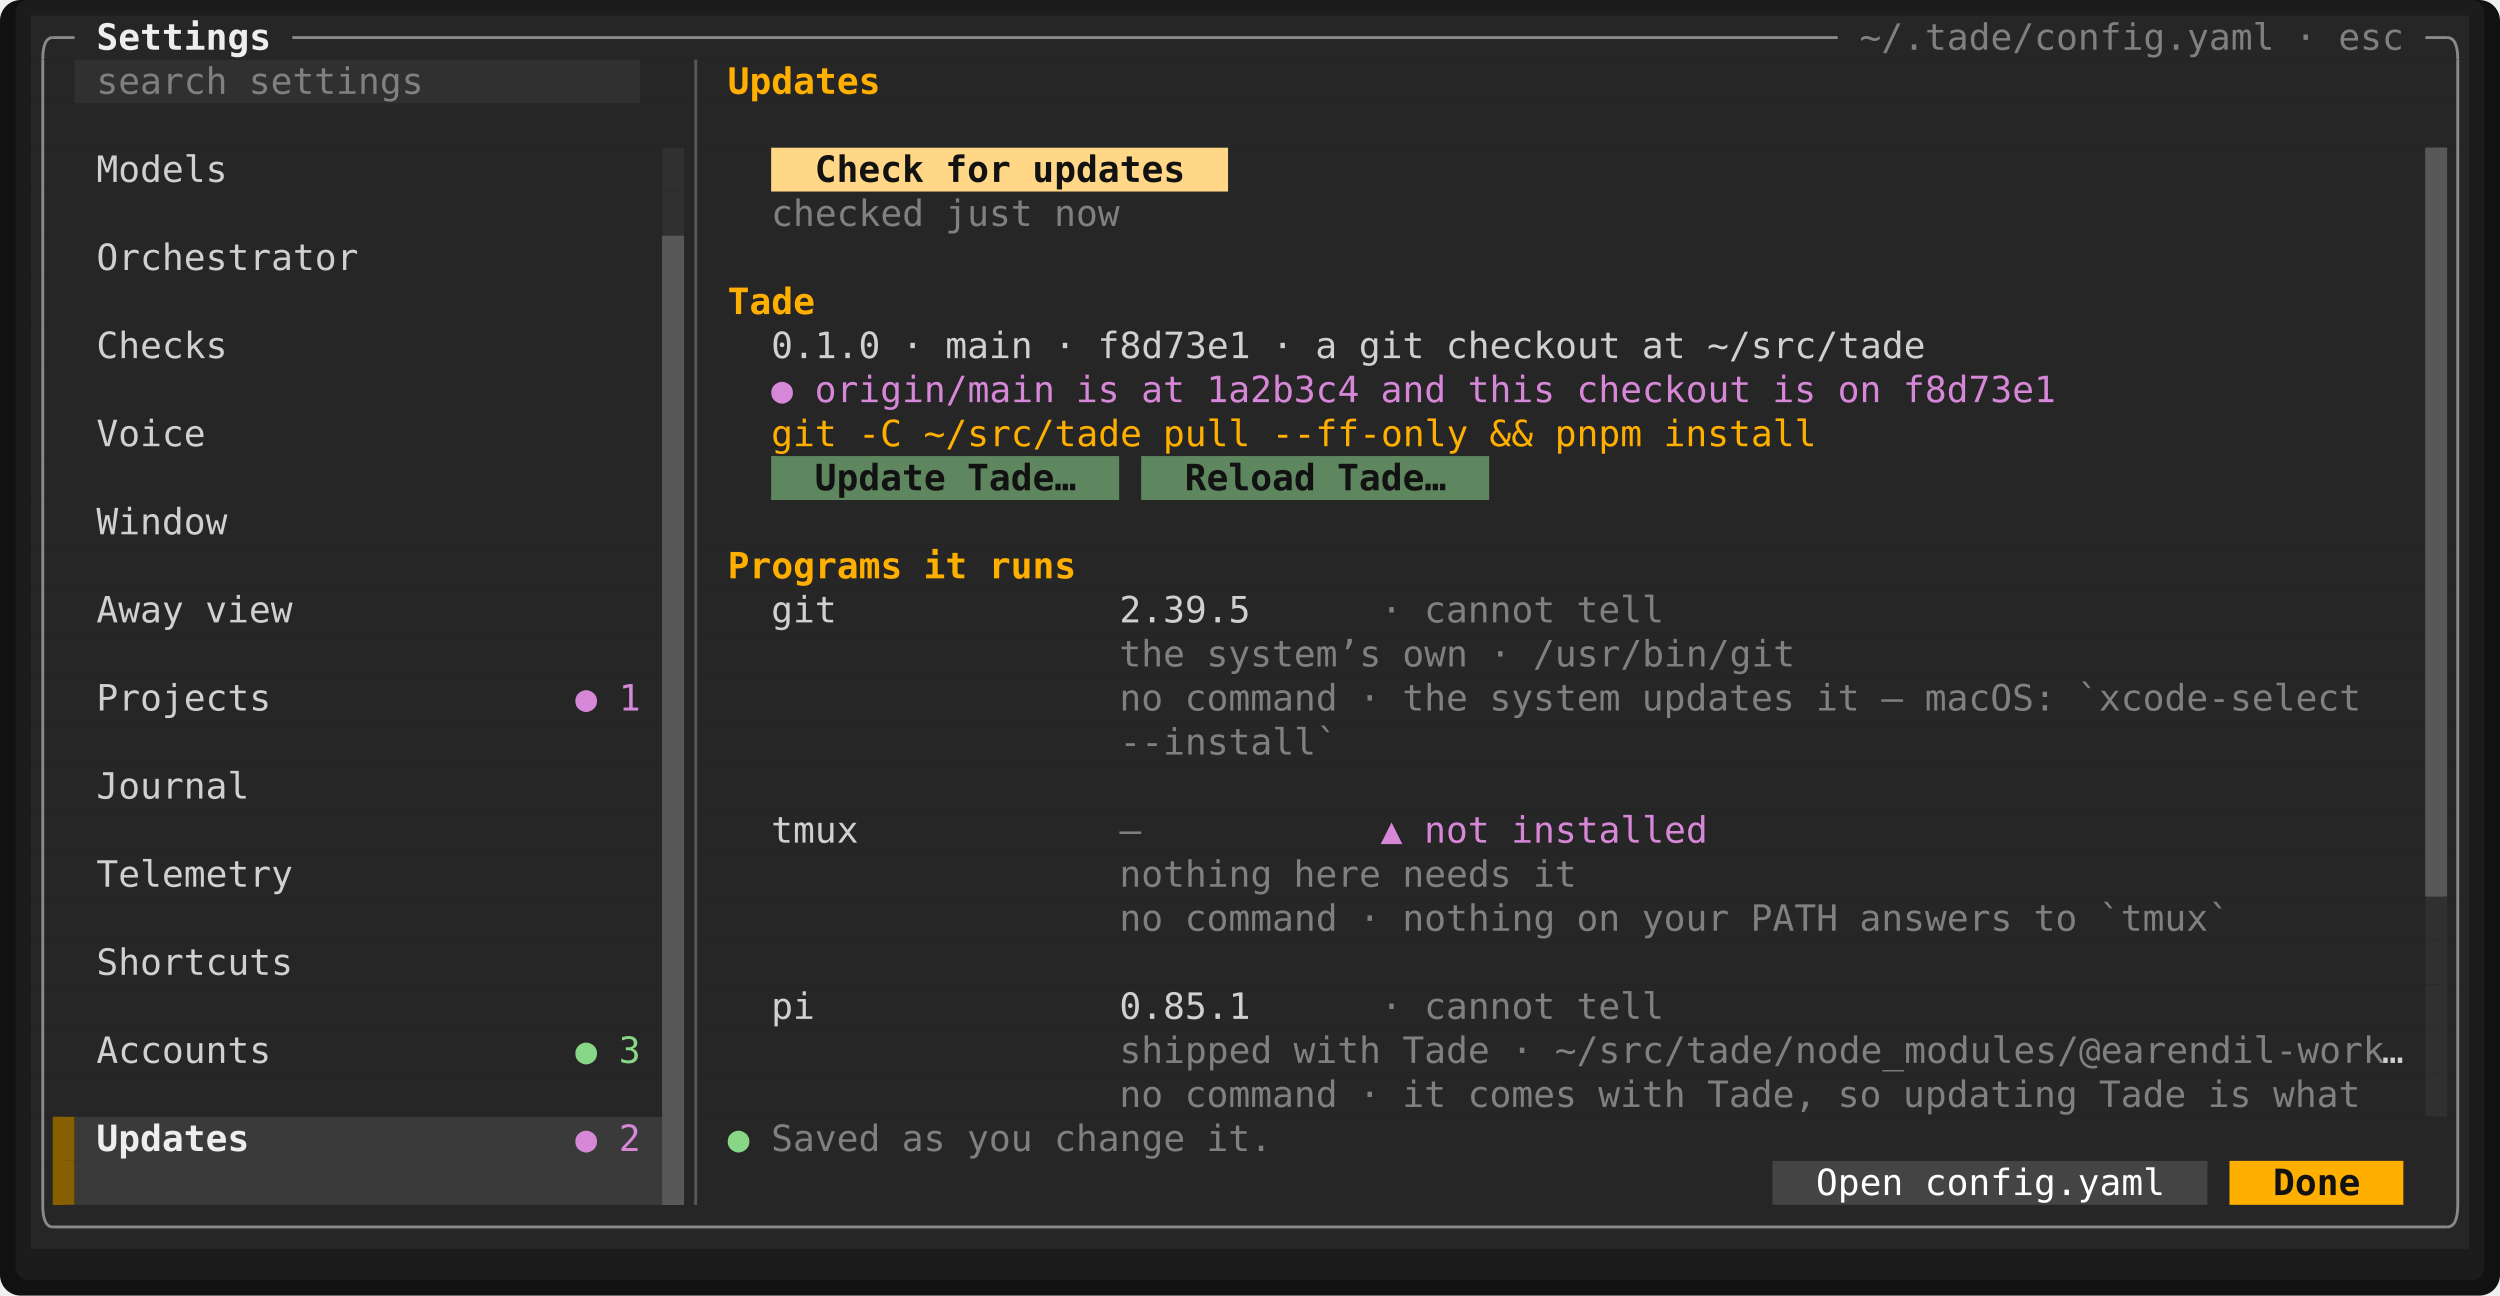
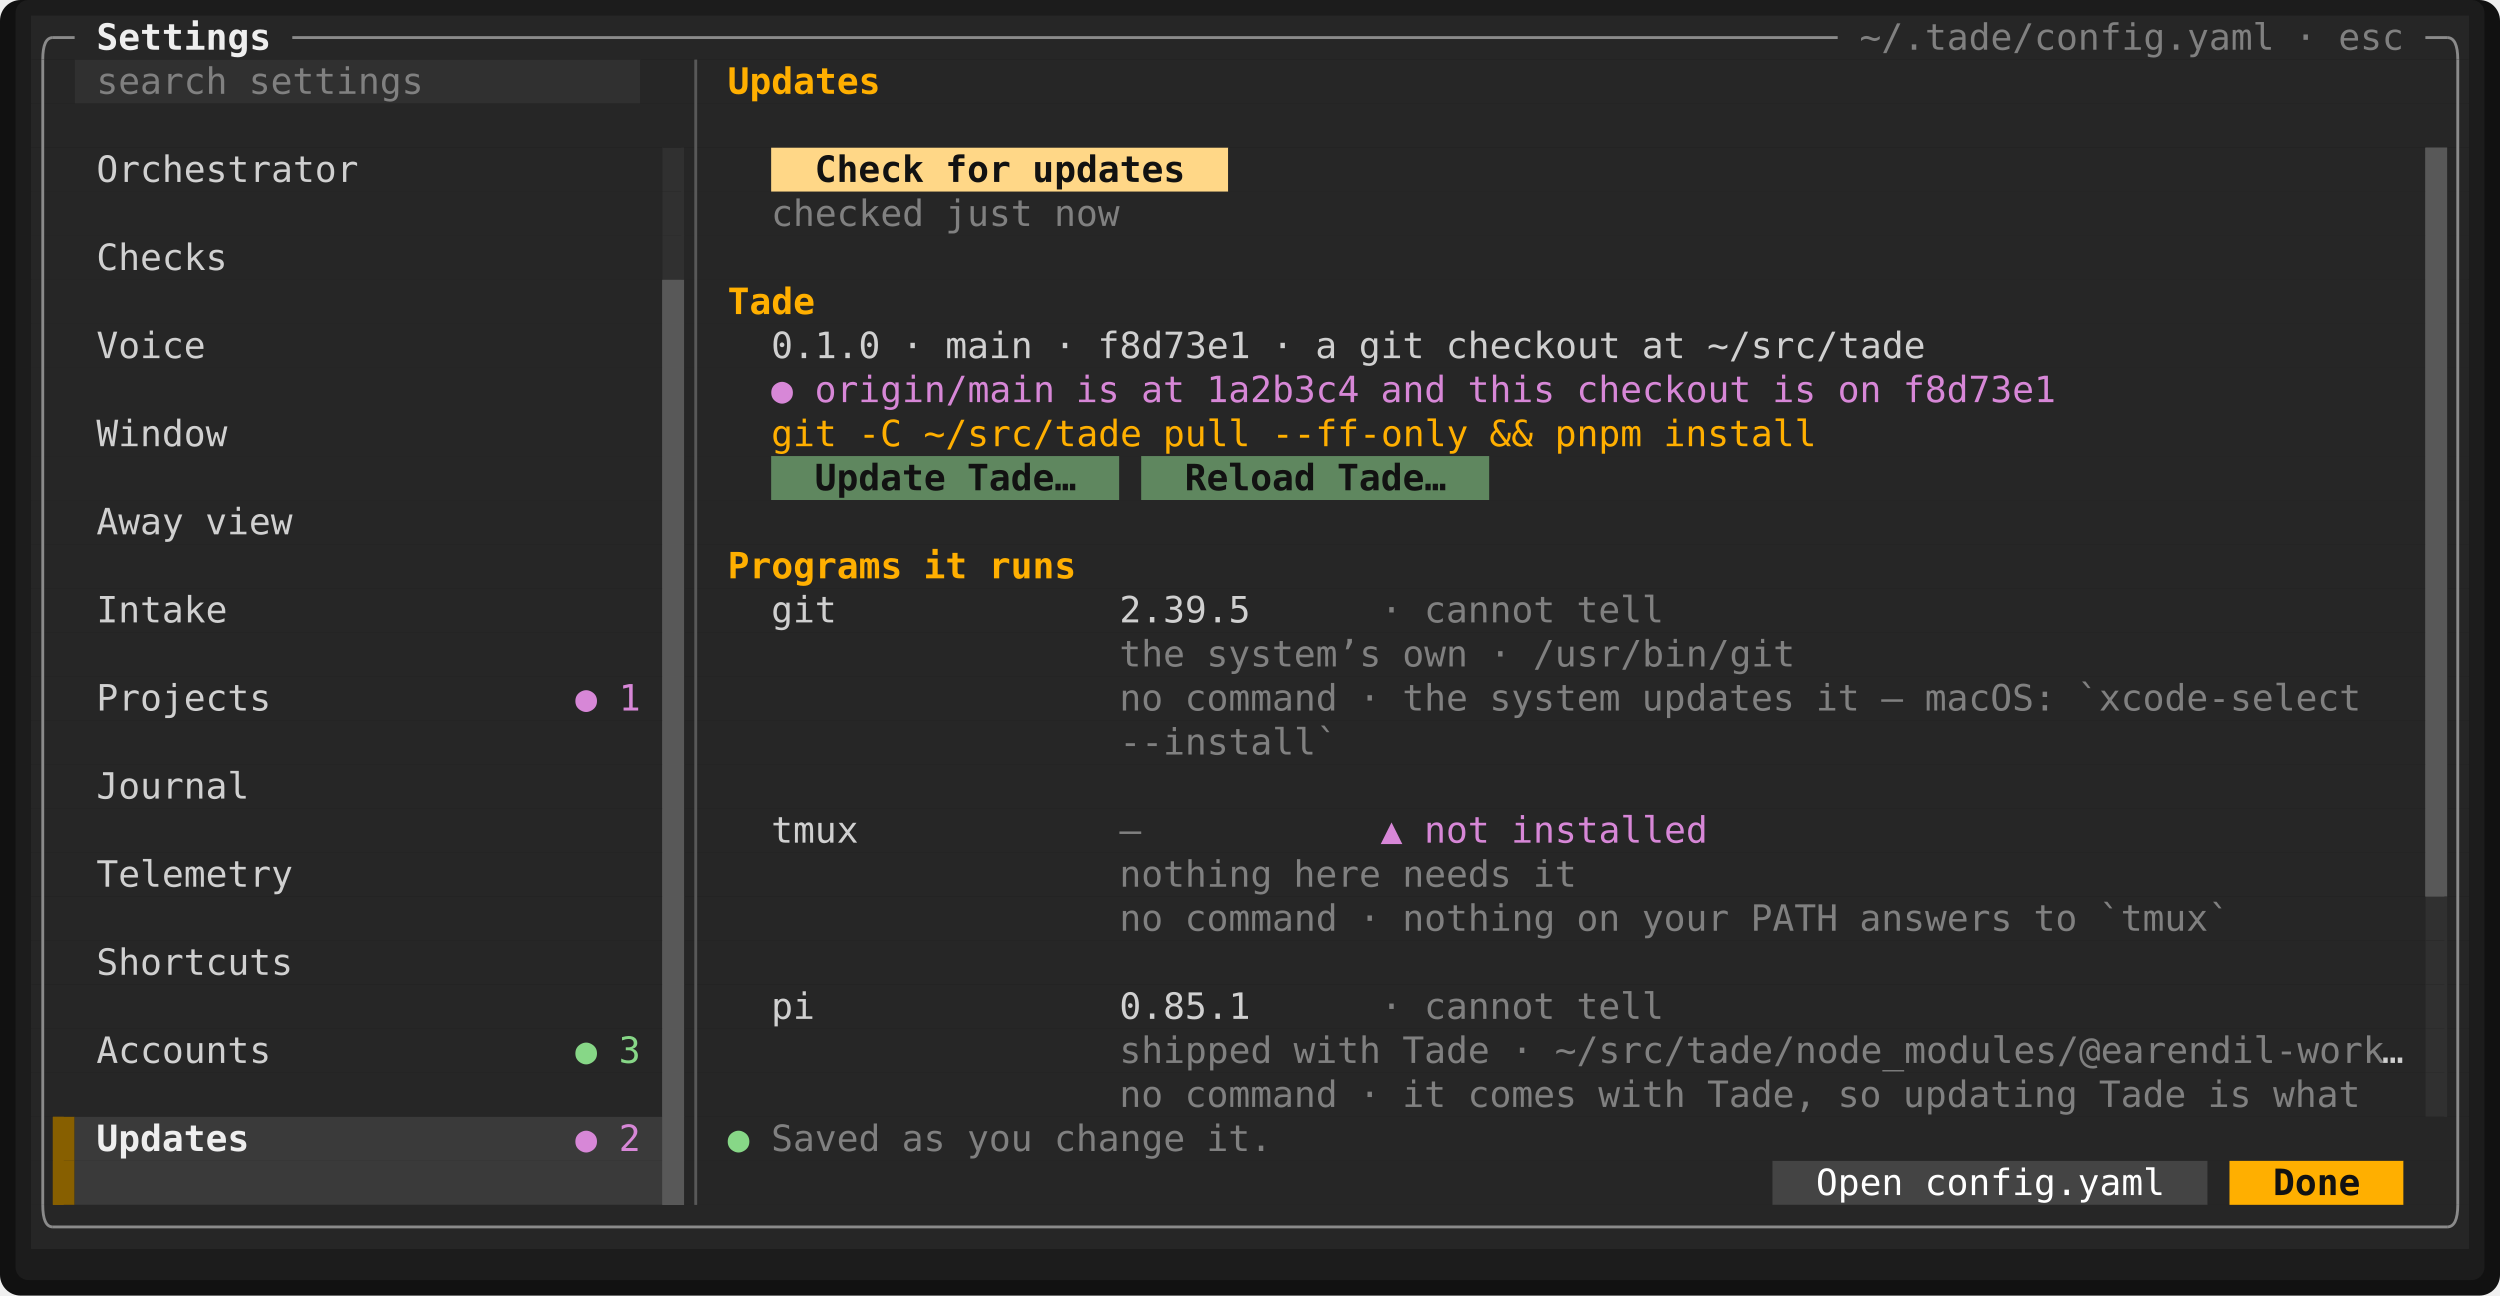
<svg xmlns="http://www.w3.org/2000/svg" viewBox="0 0 964.8 500" width="964.8" height="500" font-family="ui-monospace,SFMono-Regular,Menlo,Consolas,'DejaVu Sans Mono','Liberation Mono',monospace" font-size="14" role="img" aria-label="Tade">
  <rect width="964.8" height="500" rx="8" fill="#111111" />
  <rect x="6" y="0" width="952.8" height="494" rx="5" fill="#1c1c1c" />
  <rect x="12" y="6" width="940.8" height="17" fill="#262626" />
  <rect x="12" y="23" width="16.8" height="17" fill="#262626" />
  <rect x="28.8" y="23" width="218.4" height="17" fill="#303030" />
  <rect x="247.2" y="23" width="705.6" height="17" fill="#262626" />
  <rect x="12" y="40" width="940.8" height="17" fill="#262626" />
  <rect x="12" y="57" width="243.6" height="17" fill="#262626" />
  <rect x="255.6" y="57" width="8.4" height="17" fill="#303030" />
  <rect x="264" y="57" width="33.6" height="17" fill="#262626" />
  <rect x="297.6" y="57" width="176.4" height="17" fill="#ffd787" />
  <rect x="474" y="57" width="462" height="17" fill="#262626" />
  <rect x="936" y="57" width="8.4" height="17" fill="#585858" />
  <rect x="944.4" y="57" width="8.4" height="17" fill="#262626" />
  <rect x="12" y="74" width="243.6" height="17" fill="#262626" />
  <rect x="255.6" y="74" width="8.4" height="17" fill="#303030" />
  <rect x="264" y="74" width="672" height="17" fill="#262626" />
  <rect x="936" y="74" width="8.4" height="17" fill="#585858" />
  <rect x="944.4" y="74" width="8.4" height="17" fill="#262626" />
  <rect x="12" y="91" width="243.6" height="17" fill="#262626" />
-   <rect x="255.6" y="91" width="8.4" height="17" fill="#585858" />
+   <rect x="255.6" y="91" width="8.4" height="17" fill="#303030" />
  <rect x="264" y="91" width="672" height="17" fill="#262626" />
  <rect x="936" y="91" width="8.4" height="17" fill="#585858" />
  <rect x="944.4" y="91" width="8.4" height="17" fill="#262626" />
  <rect x="12" y="108" width="243.6" height="17" fill="#262626" />
  <rect x="255.6" y="108" width="8.4" height="17" fill="#585858" />
  <rect x="264" y="108" width="672" height="17" fill="#262626" />
  <rect x="936" y="108" width="8.4" height="17" fill="#585858" />
  <rect x="944.4" y="108" width="8.4" height="17" fill="#262626" />
  <rect x="12" y="125" width="243.6" height="17" fill="#262626" />
  <rect x="255.6" y="125" width="8.4" height="17" fill="#585858" />
  <rect x="264" y="125" width="672" height="17" fill="#262626" />
  <rect x="936" y="125" width="8.4" height="17" fill="#585858" />
  <rect x="944.4" y="125" width="8.4" height="17" fill="#262626" />
  <rect x="12" y="142" width="243.6" height="17" fill="#262626" />
  <rect x="255.6" y="142" width="8.4" height="17" fill="#585858" />
  <rect x="264" y="142" width="672" height="17" fill="#262626" />
  <rect x="936" y="142" width="8.4" height="17" fill="#585858" />
  <rect x="944.4" y="142" width="8.4" height="17" fill="#262626" />
  <rect x="12" y="159" width="243.6" height="17" fill="#262626" />
  <rect x="255.6" y="159" width="8.4" height="17" fill="#585858" />
  <rect x="264" y="159" width="672" height="17" fill="#262626" />
  <rect x="936" y="159" width="8.4" height="17" fill="#585858" />
  <rect x="944.4" y="159" width="8.4" height="17" fill="#262626" />
  <rect x="12" y="176" width="243.6" height="17" fill="#262626" />
  <rect x="255.6" y="176" width="8.4" height="17" fill="#585858" />
  <rect x="264" y="176" width="33.6" height="17" fill="#262626" />
  <rect x="297.6" y="176" width="134.4" height="17" fill="#5f875f" />
  <rect x="432" y="176" width="8.4" height="17" fill="#262626" />
  <rect x="440.4" y="176" width="134.4" height="17" fill="#5f875f" />
  <rect x="574.8" y="176" width="361.2" height="17" fill="#262626" />
  <rect x="936" y="176" width="8.4" height="17" fill="#585858" />
  <rect x="944.4" y="176" width="8.4" height="17" fill="#262626" />
  <rect x="12" y="193" width="243.6" height="17" fill="#262626" />
  <rect x="255.6" y="193" width="8.4" height="17" fill="#585858" />
  <rect x="264" y="193" width="672" height="17" fill="#262626" />
  <rect x="936" y="193" width="8.4" height="17" fill="#585858" />
  <rect x="944.4" y="193" width="8.4" height="17" fill="#262626" />
  <rect x="12" y="210" width="243.6" height="17" fill="#262626" />
  <rect x="255.6" y="210" width="8.4" height="17" fill="#585858" />
  <rect x="264" y="210" width="672" height="17" fill="#262626" />
  <rect x="936" y="210" width="8.4" height="17" fill="#585858" />
  <rect x="944.4" y="210" width="8.4" height="17" fill="#262626" />
  <rect x="12" y="227" width="243.6" height="17" fill="#262626" />
  <rect x="255.6" y="227" width="8.4" height="17" fill="#585858" />
  <rect x="264" y="227" width="672" height="17" fill="#262626" />
  <rect x="936" y="227" width="8.4" height="17" fill="#585858" />
  <rect x="944.4" y="227" width="8.4" height="17" fill="#262626" />
  <rect x="12" y="244" width="243.6" height="17" fill="#262626" />
  <rect x="255.6" y="244" width="8.4" height="17" fill="#585858" />
  <rect x="264" y="244" width="672" height="17" fill="#262626" />
  <rect x="936" y="244" width="8.4" height="17" fill="#585858" />
  <rect x="944.4" y="244" width="8.4" height="17" fill="#262626" />
  <rect x="12" y="261" width="243.6" height="17" fill="#262626" />
  <rect x="255.6" y="261" width="8.4" height="17" fill="#585858" />
  <rect x="264" y="261" width="672" height="17" fill="#262626" />
  <rect x="936" y="261" width="8.4" height="17" fill="#585858" />
  <rect x="944.4" y="261" width="8.4" height="17" fill="#262626" />
  <rect x="12" y="278" width="243.6" height="17" fill="#262626" />
  <rect x="255.6" y="278" width="8.4" height="17" fill="#585858" />
  <rect x="264" y="278" width="672" height="17" fill="#262626" />
  <rect x="936" y="278" width="8.4" height="17" fill="#585858" />
  <rect x="944.4" y="278" width="8.4" height="17" fill="#262626" />
  <rect x="12" y="295" width="243.6" height="17" fill="#262626" />
  <rect x="255.6" y="295" width="8.4" height="17" fill="#585858" />
  <rect x="264" y="295" width="672" height="17" fill="#262626" />
  <rect x="936" y="295" width="8.4" height="17" fill="#585858" />
  <rect x="944.4" y="295" width="8.4" height="17" fill="#262626" />
  <rect x="12" y="312" width="243.6" height="17" fill="#262626" />
  <rect x="255.6" y="312" width="8.4" height="17" fill="#585858" />
  <rect x="264" y="312" width="672" height="17" fill="#262626" />
  <rect x="936" y="312" width="8.4" height="17" fill="#585858" />
  <rect x="944.4" y="312" width="8.4" height="17" fill="#262626" />
  <rect x="12" y="329" width="243.6" height="17" fill="#262626" />
  <rect x="255.6" y="329" width="8.4" height="17" fill="#585858" />
  <rect x="264" y="329" width="672" height="17" fill="#262626" />
  <rect x="936" y="329" width="8.4" height="17" fill="#585858" />
  <rect x="944.4" y="329" width="8.4" height="17" fill="#262626" />
  <rect x="12" y="346" width="243.6" height="17" fill="#262626" />
  <rect x="255.6" y="346" width="8.4" height="17" fill="#585858" />
  <rect x="264" y="346" width="672" height="17" fill="#262626" />
  <rect x="936" y="346" width="8.4" height="17" fill="#303030" />
  <rect x="944.4" y="346" width="8.4" height="17" fill="#262626" />
  <rect x="12" y="363" width="243.6" height="17" fill="#262626" />
  <rect x="255.6" y="363" width="8.4" height="17" fill="#585858" />
  <rect x="264" y="363" width="672" height="17" fill="#262626" />
  <rect x="936" y="363" width="8.4" height="17" fill="#303030" />
  <rect x="944.4" y="363" width="8.4" height="17" fill="#262626" />
  <rect x="12" y="380" width="243.6" height="17" fill="#262626" />
  <rect x="255.6" y="380" width="8.4" height="17" fill="#585858" />
  <rect x="264" y="380" width="672" height="17" fill="#262626" />
  <rect x="936" y="380" width="8.4" height="17" fill="#303030" />
  <rect x="944.4" y="380" width="8.4" height="17" fill="#262626" />
  <rect x="12" y="397" width="243.6" height="17" fill="#262626" />
  <rect x="255.6" y="397" width="8.4" height="17" fill="#585858" />
  <rect x="264" y="397" width="672" height="17" fill="#262626" />
  <rect x="936" y="397" width="8.4" height="17" fill="#303030" />
  <rect x="944.4" y="397" width="8.4" height="17" fill="#262626" />
  <rect x="12" y="414" width="243.6" height="17" fill="#262626" />
  <rect x="255.6" y="414" width="8.4" height="17" fill="#585858" />
  <rect x="264" y="414" width="672" height="17" fill="#262626" />
  <rect x="936" y="414" width="8.4" height="17" fill="#303030" />
  <rect x="944.4" y="414" width="8.4" height="17" fill="#262626" />
  <rect x="12" y="431" width="8.4" height="17" fill="#262626" />
  <rect x="20.4" y="431" width="8.4" height="17" fill="#875f00" />
  <rect x="28.8" y="431" width="226.8" height="17" fill="#3a3a3a" />
  <rect x="255.6" y="431" width="8.4" height="17" fill="#585858" />
  <rect x="264" y="431" width="688.8" height="17" fill="#262626" />
  <rect x="12" y="448" width="8.4" height="17" fill="#262626" />
  <rect x="20.4" y="448" width="8.4" height="17" fill="#875f00" />
  <rect x="28.8" y="448" width="226.8" height="17" fill="#3a3a3a" />
  <rect x="255.6" y="448" width="8.4" height="17" fill="#585858" />
  <rect x="264" y="448" width="420" height="17" fill="#262626" />
  <rect x="684" y="448" width="168" height="17" fill="#444444" />
  <rect x="852" y="448" width="8.4" height="17" fill="#262626" />
  <rect x="860.4" y="448" width="67.2" height="17" fill="#ffaf00" />
  <rect x="927.6" y="448" width="25.2" height="17" fill="#262626" />
  <rect x="12" y="465" width="940.8" height="17" fill="#262626" />
-   <rect x="262.95" y="57" width="1.05" height="34" fill="#303030" />
+   <rect x="262.95" y="57" width="1.05" height="51" fill="#303030" />
  <rect x="936" y="57" width="8.4" height="289" fill="#585858" />
-   <rect x="255.6" y="91" width="8.4" height="374" fill="#585858" />
+   <rect x="255.6" y="108" width="8.4" height="357" fill="#585858" />
  <rect x="943.35" y="346" width="1.05" height="85" fill="#303030" />
  <rect x="20.4" y="431" width="4.2" height="34" fill="#875f00" />
  <path d="M16.5 23Q16.5 14.5 20.4 14.5" fill="none" stroke="#8a8a8a" stroke-width="1.1" />
  <line x1="20.4" y1="14.5" x2="28.8" y2="14.5" stroke="#8a8a8a" stroke-width="1.1" />
  <line x1="112.8" y1="14.5" x2="709.2" y2="14.5" stroke="#8a8a8a" stroke-width="1.1" />
  <line x1="936" y1="14.5" x2="944.4" y2="14.5" stroke="#8a8a8a" stroke-width="1.1" />
  <path d="M948.5 23Q948.5 14.5 944.4 14.5" fill="none" stroke="#8a8a8a" stroke-width="1.1" />
  <line x1="16.5" y1="23" x2="16.5" y2="465" stroke="#8a8a8a" stroke-width="1.1" />
  <line x1="268.5" y1="23" x2="268.5" y2="465" stroke="#585858" stroke-width="1.1" />
  <line x1="948.5" y1="23" x2="948.5" y2="465" stroke="#8a8a8a" stroke-width="1.1" />
  <path d="M16.5 465Q16.5 473.5 20.4 473.5" fill="none" stroke="#8a8a8a" stroke-width="1.1" />
  <line x1="20.4" y1="473.5" x2="944.4" y2="473.5" stroke="#8a8a8a" stroke-width="1.1" />
  <path d="M948.5 465Q948.5 473.5 944.4 473.5" fill="none" stroke="#8a8a8a" stroke-width="1.1" />
  <text x="37.2" y="19.2" textLength="67.2" lengthAdjust="spacingAndGlyphs" fill="#eeeeee" font-weight="700">Settings</text>
  <text x="717.6" y="19.2" textLength="159.6" lengthAdjust="spacingAndGlyphs" fill="#808080">~/.tade/config.yaml</text>
  <text x="885.6" y="19.2" textLength="8.4" lengthAdjust="spacingAndGlyphs" fill="#808080">·</text>
  <text x="902.4" y="19.2" textLength="25.2" lengthAdjust="spacingAndGlyphs" fill="#808080">esc</text>
  <text x="37.2" y="36.2" textLength="50.4" lengthAdjust="spacingAndGlyphs" fill="#808080">search</text>
  <text x="96" y="36.2" textLength="67.2" lengthAdjust="spacingAndGlyphs" fill="#808080">settings</text>
  <text x="280.8" y="36.2" textLength="58.8" lengthAdjust="spacingAndGlyphs" fill="#ffaf00" font-weight="700">Updates</text>
-   <text x="37.2" y="70.2" textLength="50.4" lengthAdjust="spacingAndGlyphs" fill="#d0d0d0">Models</text>
+   <text x="37.2" y="70.2" textLength="100.8" lengthAdjust="spacingAndGlyphs" fill="#d0d0d0">Orchestrator</text>
  <text x="314.4" y="70.2" textLength="42" lengthAdjust="spacingAndGlyphs" fill="#121212" font-weight="700">Check</text>
  <text x="364.8" y="70.2" textLength="25.2" lengthAdjust="spacingAndGlyphs" fill="#121212" font-weight="700">for</text>
  <text x="398.4" y="70.2" textLength="58.8" lengthAdjust="spacingAndGlyphs" fill="#121212" font-weight="700">updates</text>
  <text x="297.6" y="87.2" textLength="58.8" lengthAdjust="spacingAndGlyphs" fill="#808080">checked</text>
  <text x="364.8" y="87.2" textLength="33.6" lengthAdjust="spacingAndGlyphs" fill="#808080">just</text>
  <text x="406.8" y="87.2" textLength="25.2" lengthAdjust="spacingAndGlyphs" fill="#808080">now</text>
-   <text x="37.2" y="104.2" textLength="100.8" lengthAdjust="spacingAndGlyphs" fill="#d0d0d0">Orchestrator</text>
+   <text x="37.2" y="104.2" textLength="50.4" lengthAdjust="spacingAndGlyphs" fill="#d0d0d0">Checks</text>
  <text x="280.8" y="121.2" textLength="33.6" lengthAdjust="spacingAndGlyphs" fill="#ffaf00" font-weight="700">Tade</text>
-   <text x="37.2" y="138.2" textLength="50.4" lengthAdjust="spacingAndGlyphs" fill="#d0d0d0">Checks</text>
+   <text x="37.2" y="138.2" textLength="42" lengthAdjust="spacingAndGlyphs" fill="#d0d0d0">Voice</text>
  <text x="297.6" y="138.2" textLength="42" lengthAdjust="spacingAndGlyphs" fill="#d0d0d0">0.1.0</text>
  <text x="348" y="138.2" textLength="8.4" lengthAdjust="spacingAndGlyphs" fill="#d0d0d0">·</text>
  <text x="364.8" y="138.2" textLength="33.6" lengthAdjust="spacingAndGlyphs" fill="#d0d0d0">main</text>
  <text x="406.8" y="138.2" textLength="8.4" lengthAdjust="spacingAndGlyphs" fill="#d0d0d0">·</text>
  <text x="423.6" y="138.2" textLength="58.8" lengthAdjust="spacingAndGlyphs" fill="#d0d0d0">f8d73e1</text>
  <text x="490.8" y="138.2" textLength="8.4" lengthAdjust="spacingAndGlyphs" fill="#d0d0d0">·</text>
  <text x="507.6" y="138.2" textLength="8.4" lengthAdjust="spacingAndGlyphs" fill="#d0d0d0">a</text>
  <text x="524.4" y="138.2" textLength="25.2" lengthAdjust="spacingAndGlyphs" fill="#d0d0d0">git</text>
  <text x="558" y="138.2" textLength="67.2" lengthAdjust="spacingAndGlyphs" fill="#d0d0d0">checkout</text>
  <text x="633.6" y="138.2" textLength="16.8" lengthAdjust="spacingAndGlyphs" fill="#d0d0d0">at</text>
  <text x="658.8" y="138.2" textLength="84" lengthAdjust="spacingAndGlyphs" fill="#d0d0d0">~/src/tade</text>
  <text x="297.6" y="155.2" textLength="8.4" lengthAdjust="spacingAndGlyphs" fill="#d787d7">●</text>
  <text x="314.4" y="155.2" textLength="92.4" lengthAdjust="spacingAndGlyphs" fill="#d787d7">origin/main</text>
  <text x="415.2" y="155.2" textLength="16.8" lengthAdjust="spacingAndGlyphs" fill="#d787d7">is</text>
  <text x="440.4" y="155.2" textLength="16.8" lengthAdjust="spacingAndGlyphs" fill="#d787d7">at</text>
  <text x="465.6" y="155.2" textLength="58.8" lengthAdjust="spacingAndGlyphs" fill="#d787d7">1a2b3c4</text>
  <text x="532.8" y="155.2" textLength="25.2" lengthAdjust="spacingAndGlyphs" fill="#d787d7">and</text>
  <text x="566.4" y="155.2" textLength="33.6" lengthAdjust="spacingAndGlyphs" fill="#d787d7">this</text>
  <text x="608.4" y="155.2" textLength="67.2" lengthAdjust="spacingAndGlyphs" fill="#d787d7">checkout</text>
  <text x="684" y="155.2" textLength="16.8" lengthAdjust="spacingAndGlyphs" fill="#d787d7">is</text>
  <text x="709.2" y="155.2" textLength="16.8" lengthAdjust="spacingAndGlyphs" fill="#d787d7">on</text>
  <text x="734.4" y="155.2" textLength="58.8" lengthAdjust="spacingAndGlyphs" fill="#d787d7">f8d73e1</text>
-   <text x="37.2" y="172.2" textLength="42" lengthAdjust="spacingAndGlyphs" fill="#d0d0d0">Voice</text>
+   <text x="37.2" y="172.2" textLength="50.4" lengthAdjust="spacingAndGlyphs" fill="#d0d0d0">Window</text>
  <text x="297.6" y="172.2" textLength="25.2" lengthAdjust="spacingAndGlyphs" fill="#ffaf00">git</text>
  <text x="331.2" y="172.2" textLength="16.8" lengthAdjust="spacingAndGlyphs" fill="#ffaf00">-C</text>
  <text x="356.4" y="172.2" textLength="84" lengthAdjust="spacingAndGlyphs" fill="#ffaf00">~/src/tade</text>
  <text x="448.8" y="172.2" textLength="33.6" lengthAdjust="spacingAndGlyphs" fill="#ffaf00">pull</text>
  <text x="490.8" y="172.2" textLength="75.6" lengthAdjust="spacingAndGlyphs" fill="#ffaf00">--ff-only</text>
  <text x="574.8" y="172.2" textLength="16.8" lengthAdjust="spacingAndGlyphs" fill="#ffaf00">&amp;&amp;</text>
  <text x="600" y="172.2" textLength="33.6" lengthAdjust="spacingAndGlyphs" fill="#ffaf00">pnpm</text>
  <text x="642" y="172.2" textLength="58.8" lengthAdjust="spacingAndGlyphs" fill="#ffaf00">install</text>
  <text x="314.4" y="189.2" textLength="50.4" lengthAdjust="spacingAndGlyphs" fill="#121212" font-weight="700">Update</text>
  <text x="373.2" y="189.2" textLength="42" lengthAdjust="spacingAndGlyphs" fill="#121212" font-weight="700">Tade…</text>
  <text x="457.2" y="189.2" textLength="50.4" lengthAdjust="spacingAndGlyphs" fill="#121212" font-weight="700">Reload</text>
  <text x="516" y="189.2" textLength="42" lengthAdjust="spacingAndGlyphs" fill="#121212" font-weight="700">Tade…</text>
-   <text x="37.2" y="206.2" textLength="50.4" lengthAdjust="spacingAndGlyphs" fill="#d0d0d0">Window</text>
+   <text x="37.2" y="206.2" textLength="33.6" lengthAdjust="spacingAndGlyphs" fill="#d0d0d0">Away</text>
+   <text x="79.2" y="206.2" textLength="33.6" lengthAdjust="spacingAndGlyphs" fill="#d0d0d0">view</text>
  <text x="280.8" y="223.2" textLength="67.2" lengthAdjust="spacingAndGlyphs" fill="#ffaf00" font-weight="700">Programs</text>
  <text x="356.4" y="223.2" textLength="16.8" lengthAdjust="spacingAndGlyphs" fill="#ffaf00" font-weight="700">it</text>
  <text x="381.6" y="223.2" textLength="33.6" lengthAdjust="spacingAndGlyphs" fill="#ffaf00" font-weight="700">runs</text>
-   <text x="37.2" y="240.2" textLength="33.6" lengthAdjust="spacingAndGlyphs" fill="#d0d0d0">Away</text>
-   <text x="79.2" y="240.2" textLength="33.6" lengthAdjust="spacingAndGlyphs" fill="#d0d0d0">view</text>
+   <text x="37.2" y="240.2" textLength="50.4" lengthAdjust="spacingAndGlyphs" fill="#d0d0d0">Intake</text>
  <text x="297.6" y="240.2" textLength="25.2" lengthAdjust="spacingAndGlyphs" fill="#d0d0d0">git</text>
  <text x="432" y="240.2" textLength="50.4" lengthAdjust="spacingAndGlyphs" fill="#d0d0d0">2.39.5</text>
  <text x="532.8" y="240.2" textLength="8.4" lengthAdjust="spacingAndGlyphs" fill="#808080">·</text>
  <text x="549.6" y="240.2" textLength="50.4" lengthAdjust="spacingAndGlyphs" fill="#808080">cannot</text>
  <text x="608.4" y="240.2" textLength="33.6" lengthAdjust="spacingAndGlyphs" fill="#808080">tell</text>
  <text x="432" y="257.2" textLength="25.2" lengthAdjust="spacingAndGlyphs" fill="#808080">the</text>
  <text x="465.6" y="257.2" textLength="67.2" lengthAdjust="spacingAndGlyphs" fill="#808080">system’s</text>
  <text x="541.2" y="257.2" textLength="25.2" lengthAdjust="spacingAndGlyphs" fill="#808080">own</text>
  <text x="574.8" y="257.2" textLength="8.4" lengthAdjust="spacingAndGlyphs" fill="#808080">·</text>
  <text x="591.6" y="257.2" textLength="100.8" lengthAdjust="spacingAndGlyphs" fill="#808080">/usr/bin/git</text>
  <text x="37.2" y="274.2" textLength="67.2" lengthAdjust="spacingAndGlyphs" fill="#d0d0d0">Projects</text>
  <text x="222" y="274.2" textLength="8.4" lengthAdjust="spacingAndGlyphs" fill="#d787d7">●</text>
  <text x="238.8" y="274.2" textLength="8.4" lengthAdjust="spacingAndGlyphs" fill="#d787d7">1</text>
  <text x="432" y="274.2" textLength="16.8" lengthAdjust="spacingAndGlyphs" fill="#808080">no</text>
  <text x="457.2" y="274.2" textLength="58.8" lengthAdjust="spacingAndGlyphs" fill="#808080">command</text>
  <text x="524.4" y="274.2" textLength="8.4" lengthAdjust="spacingAndGlyphs" fill="#808080">·</text>
  <text x="541.2" y="274.2" textLength="25.2" lengthAdjust="spacingAndGlyphs" fill="#808080">the</text>
  <text x="574.8" y="274.2" textLength="50.4" lengthAdjust="spacingAndGlyphs" fill="#808080">system</text>
  <text x="633.6" y="274.2" textLength="58.8" lengthAdjust="spacingAndGlyphs" fill="#808080">updates</text>
  <text x="700.8" y="274.2" textLength="16.8" lengthAdjust="spacingAndGlyphs" fill="#808080">it</text>
  <text x="726" y="274.2" textLength="8.4" lengthAdjust="spacingAndGlyphs" fill="#808080">—</text>
  <text x="742.8" y="274.2" textLength="50.4" lengthAdjust="spacingAndGlyphs" fill="#808080">macOS:</text>
  <text x="801.6" y="274.2" textLength="109.2" lengthAdjust="spacingAndGlyphs" fill="#808080">`xcode-select</text>
  <text x="432" y="291.2" textLength="84" lengthAdjust="spacingAndGlyphs" fill="#808080">--install`</text>
  <text x="37.2" y="308.2" textLength="58.8" lengthAdjust="spacingAndGlyphs" fill="#d0d0d0">Journal</text>
  <text x="297.6" y="325.2" textLength="33.6" lengthAdjust="spacingAndGlyphs" fill="#d0d0d0">tmux</text>
  <text x="432" y="325.2" textLength="8.4" lengthAdjust="spacingAndGlyphs" fill="#808080">—</text>
  <text x="532.8" y="325.2" textLength="8.4" lengthAdjust="spacingAndGlyphs" fill="#d787d7">▲</text>
  <text x="549.6" y="325.2" textLength="25.2" lengthAdjust="spacingAndGlyphs" fill="#d787d7">not</text>
  <text x="583.2" y="325.2" textLength="75.6" lengthAdjust="spacingAndGlyphs" fill="#d787d7">installed</text>
  <text x="37.2" y="342.2" textLength="75.6" lengthAdjust="spacingAndGlyphs" fill="#d0d0d0">Telemetry</text>
  <text x="432" y="342.2" textLength="58.8" lengthAdjust="spacingAndGlyphs" fill="#808080">nothing</text>
  <text x="499.2" y="342.2" textLength="33.6" lengthAdjust="spacingAndGlyphs" fill="#808080">here</text>
  <text x="541.2" y="342.2" textLength="42" lengthAdjust="spacingAndGlyphs" fill="#808080">needs</text>
  <text x="591.6" y="342.2" textLength="16.8" lengthAdjust="spacingAndGlyphs" fill="#808080">it</text>
  <text x="432" y="359.2" textLength="16.8" lengthAdjust="spacingAndGlyphs" fill="#808080">no</text>
  <text x="457.2" y="359.2" textLength="58.8" lengthAdjust="spacingAndGlyphs" fill="#808080">command</text>
  <text x="524.4" y="359.2" textLength="8.4" lengthAdjust="spacingAndGlyphs" fill="#808080">·</text>
  <text x="541.2" y="359.2" textLength="58.8" lengthAdjust="spacingAndGlyphs" fill="#808080">nothing</text>
  <text x="608.4" y="359.2" textLength="16.8" lengthAdjust="spacingAndGlyphs" fill="#808080">on</text>
  <text x="633.6" y="359.2" textLength="33.6" lengthAdjust="spacingAndGlyphs" fill="#808080">your</text>
  <text x="675.6" y="359.2" textLength="33.6" lengthAdjust="spacingAndGlyphs" fill="#808080">PATH</text>
  <text x="717.6" y="359.2" textLength="58.8" lengthAdjust="spacingAndGlyphs" fill="#808080">answers</text>
  <text x="784.8" y="359.2" textLength="16.8" lengthAdjust="spacingAndGlyphs" fill="#808080">to</text>
  <text x="810" y="359.2" textLength="50.4" lengthAdjust="spacingAndGlyphs" fill="#808080">`tmux`</text>
  <text x="37.2" y="376.2" textLength="75.6" lengthAdjust="spacingAndGlyphs" fill="#d0d0d0">Shortcuts</text>
  <text x="297.6" y="393.2" textLength="16.8" lengthAdjust="spacingAndGlyphs" fill="#d0d0d0">pi</text>
  <text x="432" y="393.2" textLength="50.4" lengthAdjust="spacingAndGlyphs" fill="#d0d0d0">0.85.1</text>
  <text x="532.8" y="393.2" textLength="8.4" lengthAdjust="spacingAndGlyphs" fill="#808080">·</text>
  <text x="549.6" y="393.2" textLength="50.4" lengthAdjust="spacingAndGlyphs" fill="#808080">cannot</text>
  <text x="608.4" y="393.2" textLength="33.6" lengthAdjust="spacingAndGlyphs" fill="#808080">tell</text>
  <text x="37.2" y="410.2" textLength="67.2" lengthAdjust="spacingAndGlyphs" fill="#d0d0d0">Accounts</text>
  <text x="222" y="410.2" textLength="8.4" lengthAdjust="spacingAndGlyphs" fill="#87d787">●</text>
  <text x="238.8" y="410.2" textLength="8.4" lengthAdjust="spacingAndGlyphs" fill="#87d787">3</text>
  <text x="432" y="410.2" textLength="58.8" lengthAdjust="spacingAndGlyphs" fill="#808080">shipped</text>
  <text x="499.2" y="410.2" textLength="33.6" lengthAdjust="spacingAndGlyphs" fill="#808080">with</text>
  <text x="541.2" y="410.2" textLength="33.6" lengthAdjust="spacingAndGlyphs" fill="#808080">Tade</text>
  <text x="583.2" y="410.2" textLength="8.4" lengthAdjust="spacingAndGlyphs" fill="#808080">·</text>
  <text x="600" y="410.2" textLength="319.2" lengthAdjust="spacingAndGlyphs" fill="#808080">~/src/tade/node_modules/@earendil-work</text>
  <text x="919.2" y="410.2" textLength="8.4" lengthAdjust="spacingAndGlyphs" fill="#d0d0d0">…</text>
  <text x="432" y="427.2" textLength="16.8" lengthAdjust="spacingAndGlyphs" fill="#808080">no</text>
  <text x="457.2" y="427.2" textLength="58.8" lengthAdjust="spacingAndGlyphs" fill="#808080">command</text>
  <text x="524.4" y="427.2" textLength="8.4" lengthAdjust="spacingAndGlyphs" fill="#808080">·</text>
  <text x="541.2" y="427.2" textLength="16.8" lengthAdjust="spacingAndGlyphs" fill="#808080">it</text>
  <text x="566.4" y="427.2" textLength="42" lengthAdjust="spacingAndGlyphs" fill="#808080">comes</text>
  <text x="616.8" y="427.2" textLength="33.6" lengthAdjust="spacingAndGlyphs" fill="#808080">with</text>
  <text x="658.8" y="427.2" textLength="42" lengthAdjust="spacingAndGlyphs" fill="#808080">Tade,</text>
  <text x="709.2" y="427.2" textLength="16.8" lengthAdjust="spacingAndGlyphs" fill="#808080">so</text>
  <text x="734.4" y="427.2" textLength="67.2" lengthAdjust="spacingAndGlyphs" fill="#808080">updating</text>
  <text x="810" y="427.2" textLength="33.6" lengthAdjust="spacingAndGlyphs" fill="#808080">Tade</text>
  <text x="852" y="427.2" textLength="16.8" lengthAdjust="spacingAndGlyphs" fill="#808080">is</text>
  <text x="877.2" y="427.2" textLength="33.6" lengthAdjust="spacingAndGlyphs" fill="#808080">what</text>
  <text x="37.2" y="444.2" textLength="58.8" lengthAdjust="spacingAndGlyphs" fill="#eeeeee" font-weight="700">Updates</text>
  <text x="222" y="444.2" textLength="8.4" lengthAdjust="spacingAndGlyphs" fill="#d787d7">●</text>
  <text x="238.8" y="444.2" textLength="8.4" lengthAdjust="spacingAndGlyphs" fill="#d787d7">2</text>
  <text x="280.8" y="444.2" textLength="8.4" lengthAdjust="spacingAndGlyphs" fill="#87d787">●</text>
  <text x="297.6" y="444.2" textLength="42" lengthAdjust="spacingAndGlyphs" fill="#808080">Saved</text>
  <text x="348" y="444.2" textLength="16.8" lengthAdjust="spacingAndGlyphs" fill="#808080">as</text>
  <text x="373.2" y="444.2" textLength="25.2" lengthAdjust="spacingAndGlyphs" fill="#808080">you</text>
  <text x="406.8" y="444.2" textLength="50.4" lengthAdjust="spacingAndGlyphs" fill="#808080">change</text>
  <text x="465.6" y="444.2" textLength="25.2" lengthAdjust="spacingAndGlyphs" fill="#808080">it.</text>
  <text x="700.8" y="461.2" textLength="33.6" lengthAdjust="spacingAndGlyphs" fill="#ffffff">Open</text>
  <text x="742.8" y="461.2" textLength="92.4" lengthAdjust="spacingAndGlyphs" fill="#ffffff">config.yaml</text>
  <text x="877.2" y="461.2" textLength="33.6" lengthAdjust="spacingAndGlyphs" fill="#121212" font-weight="700">Done</text>
</svg>
